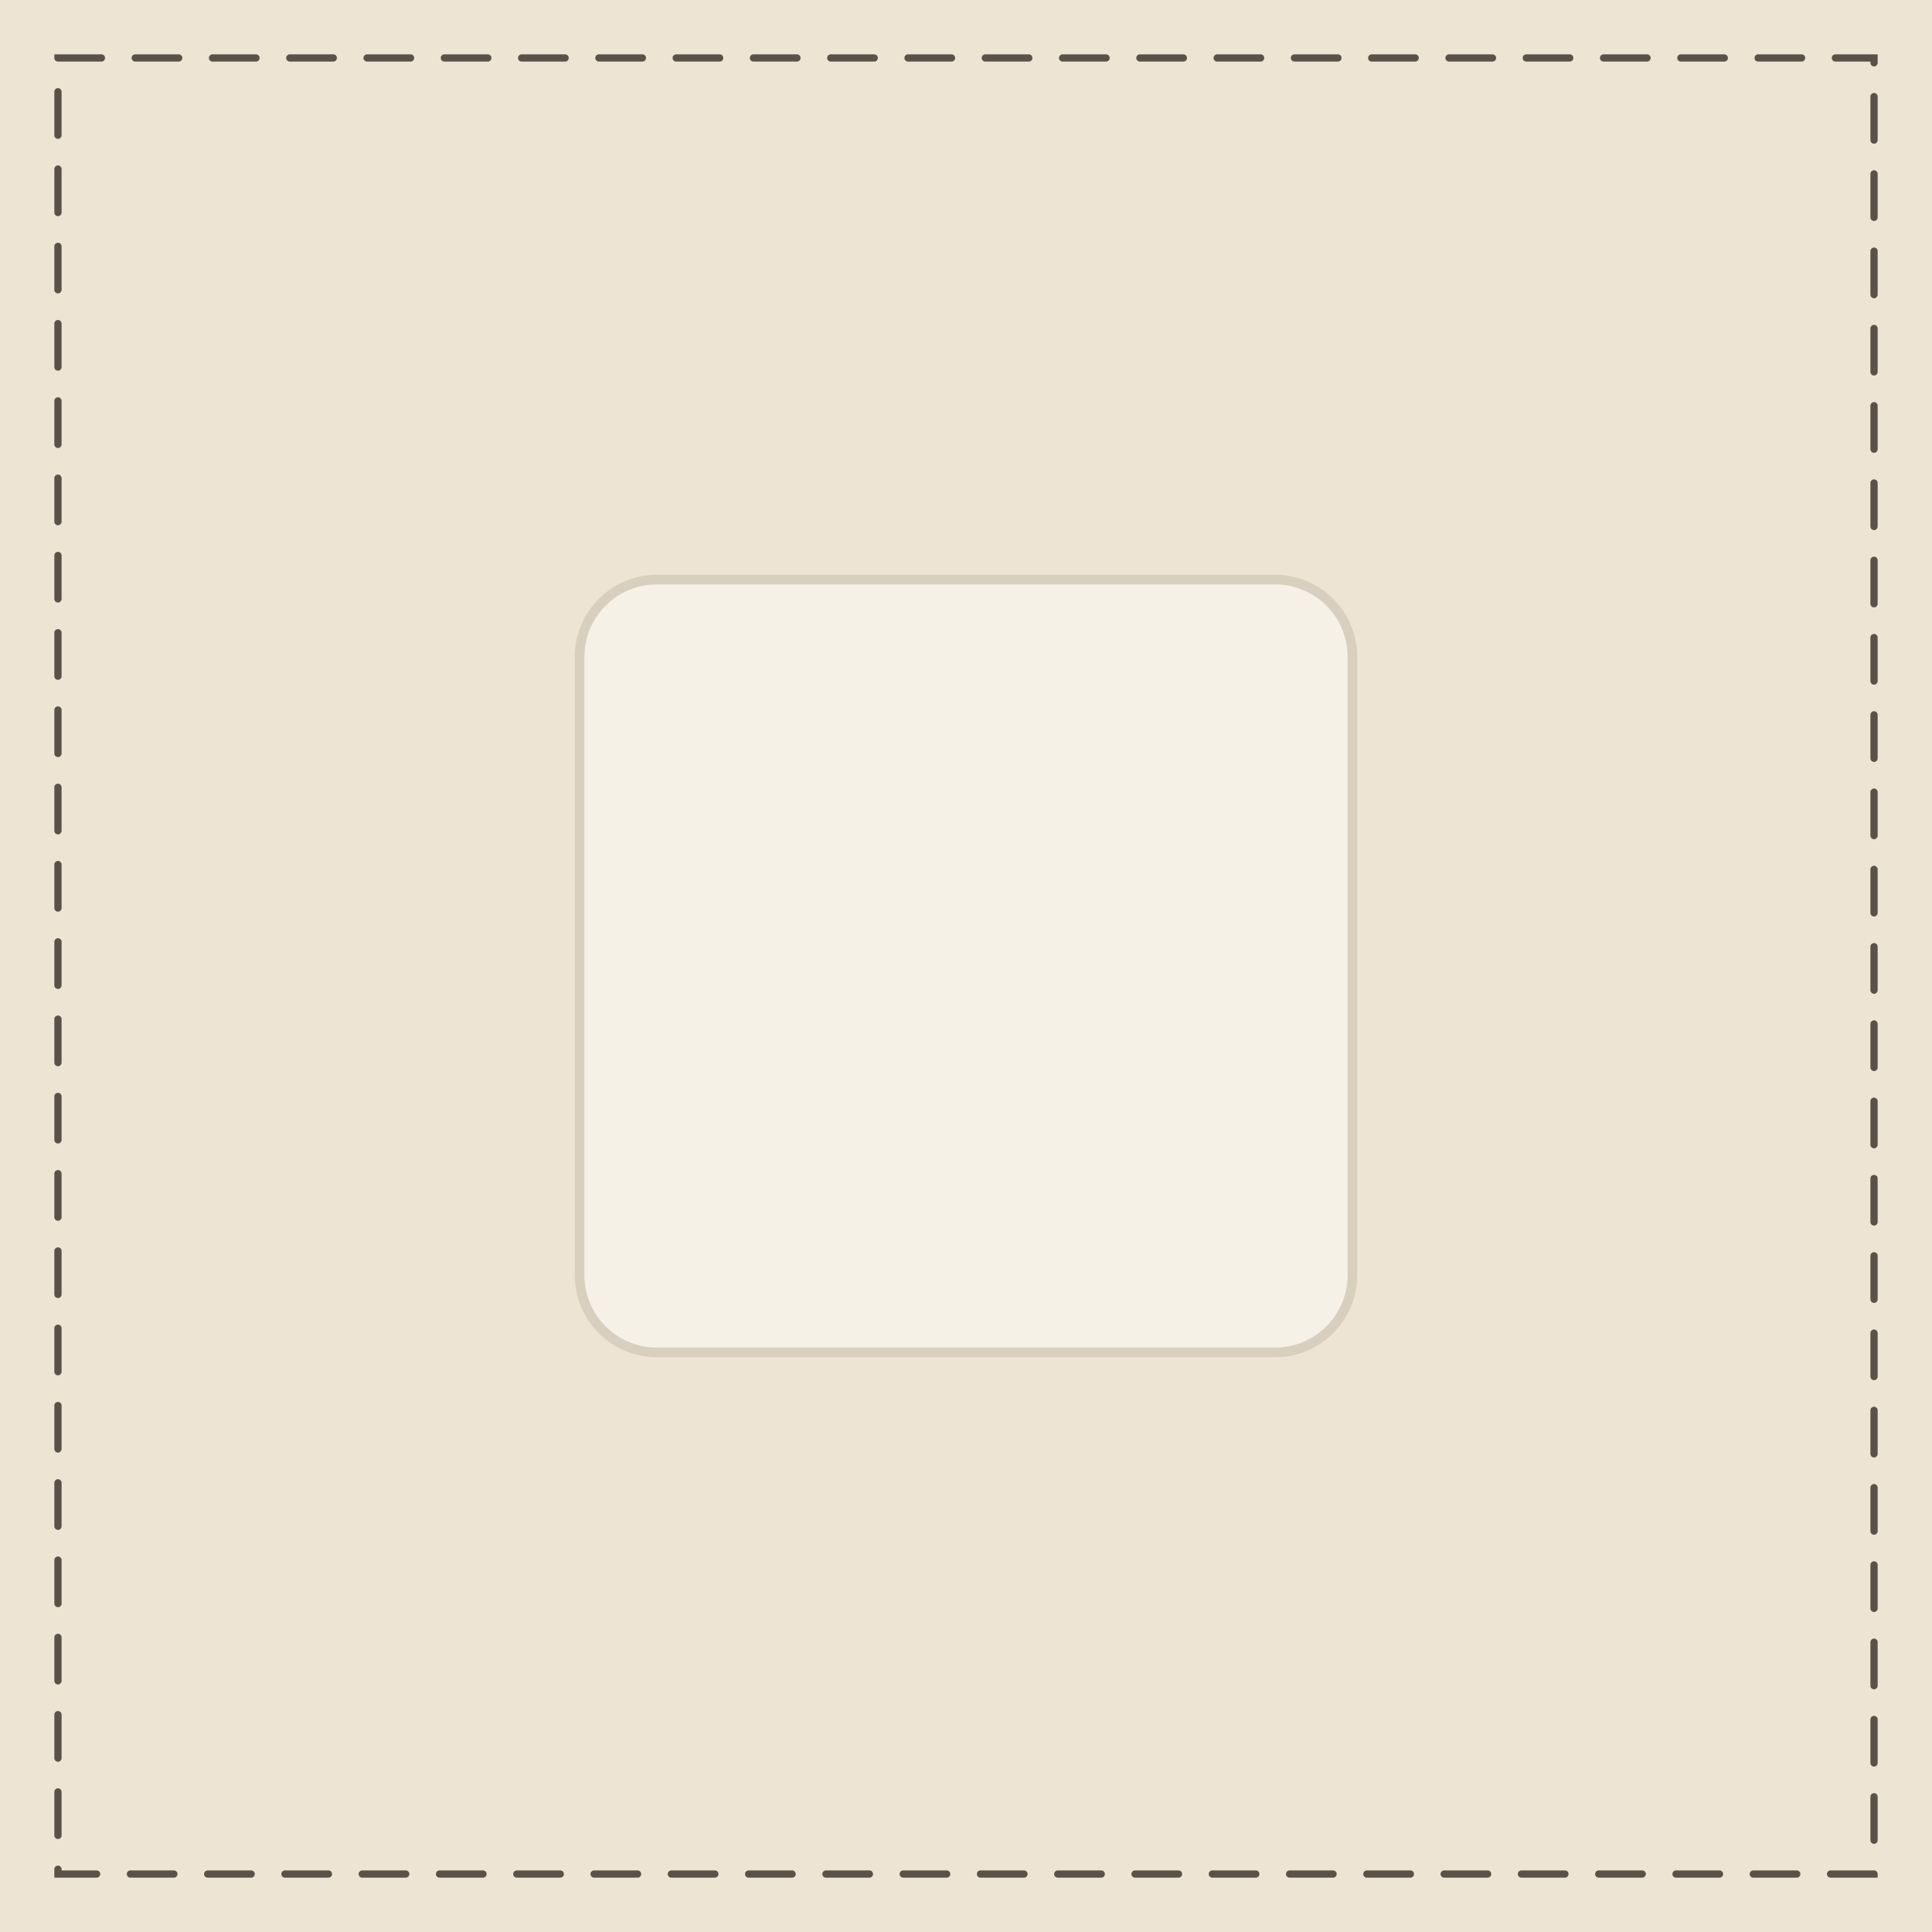
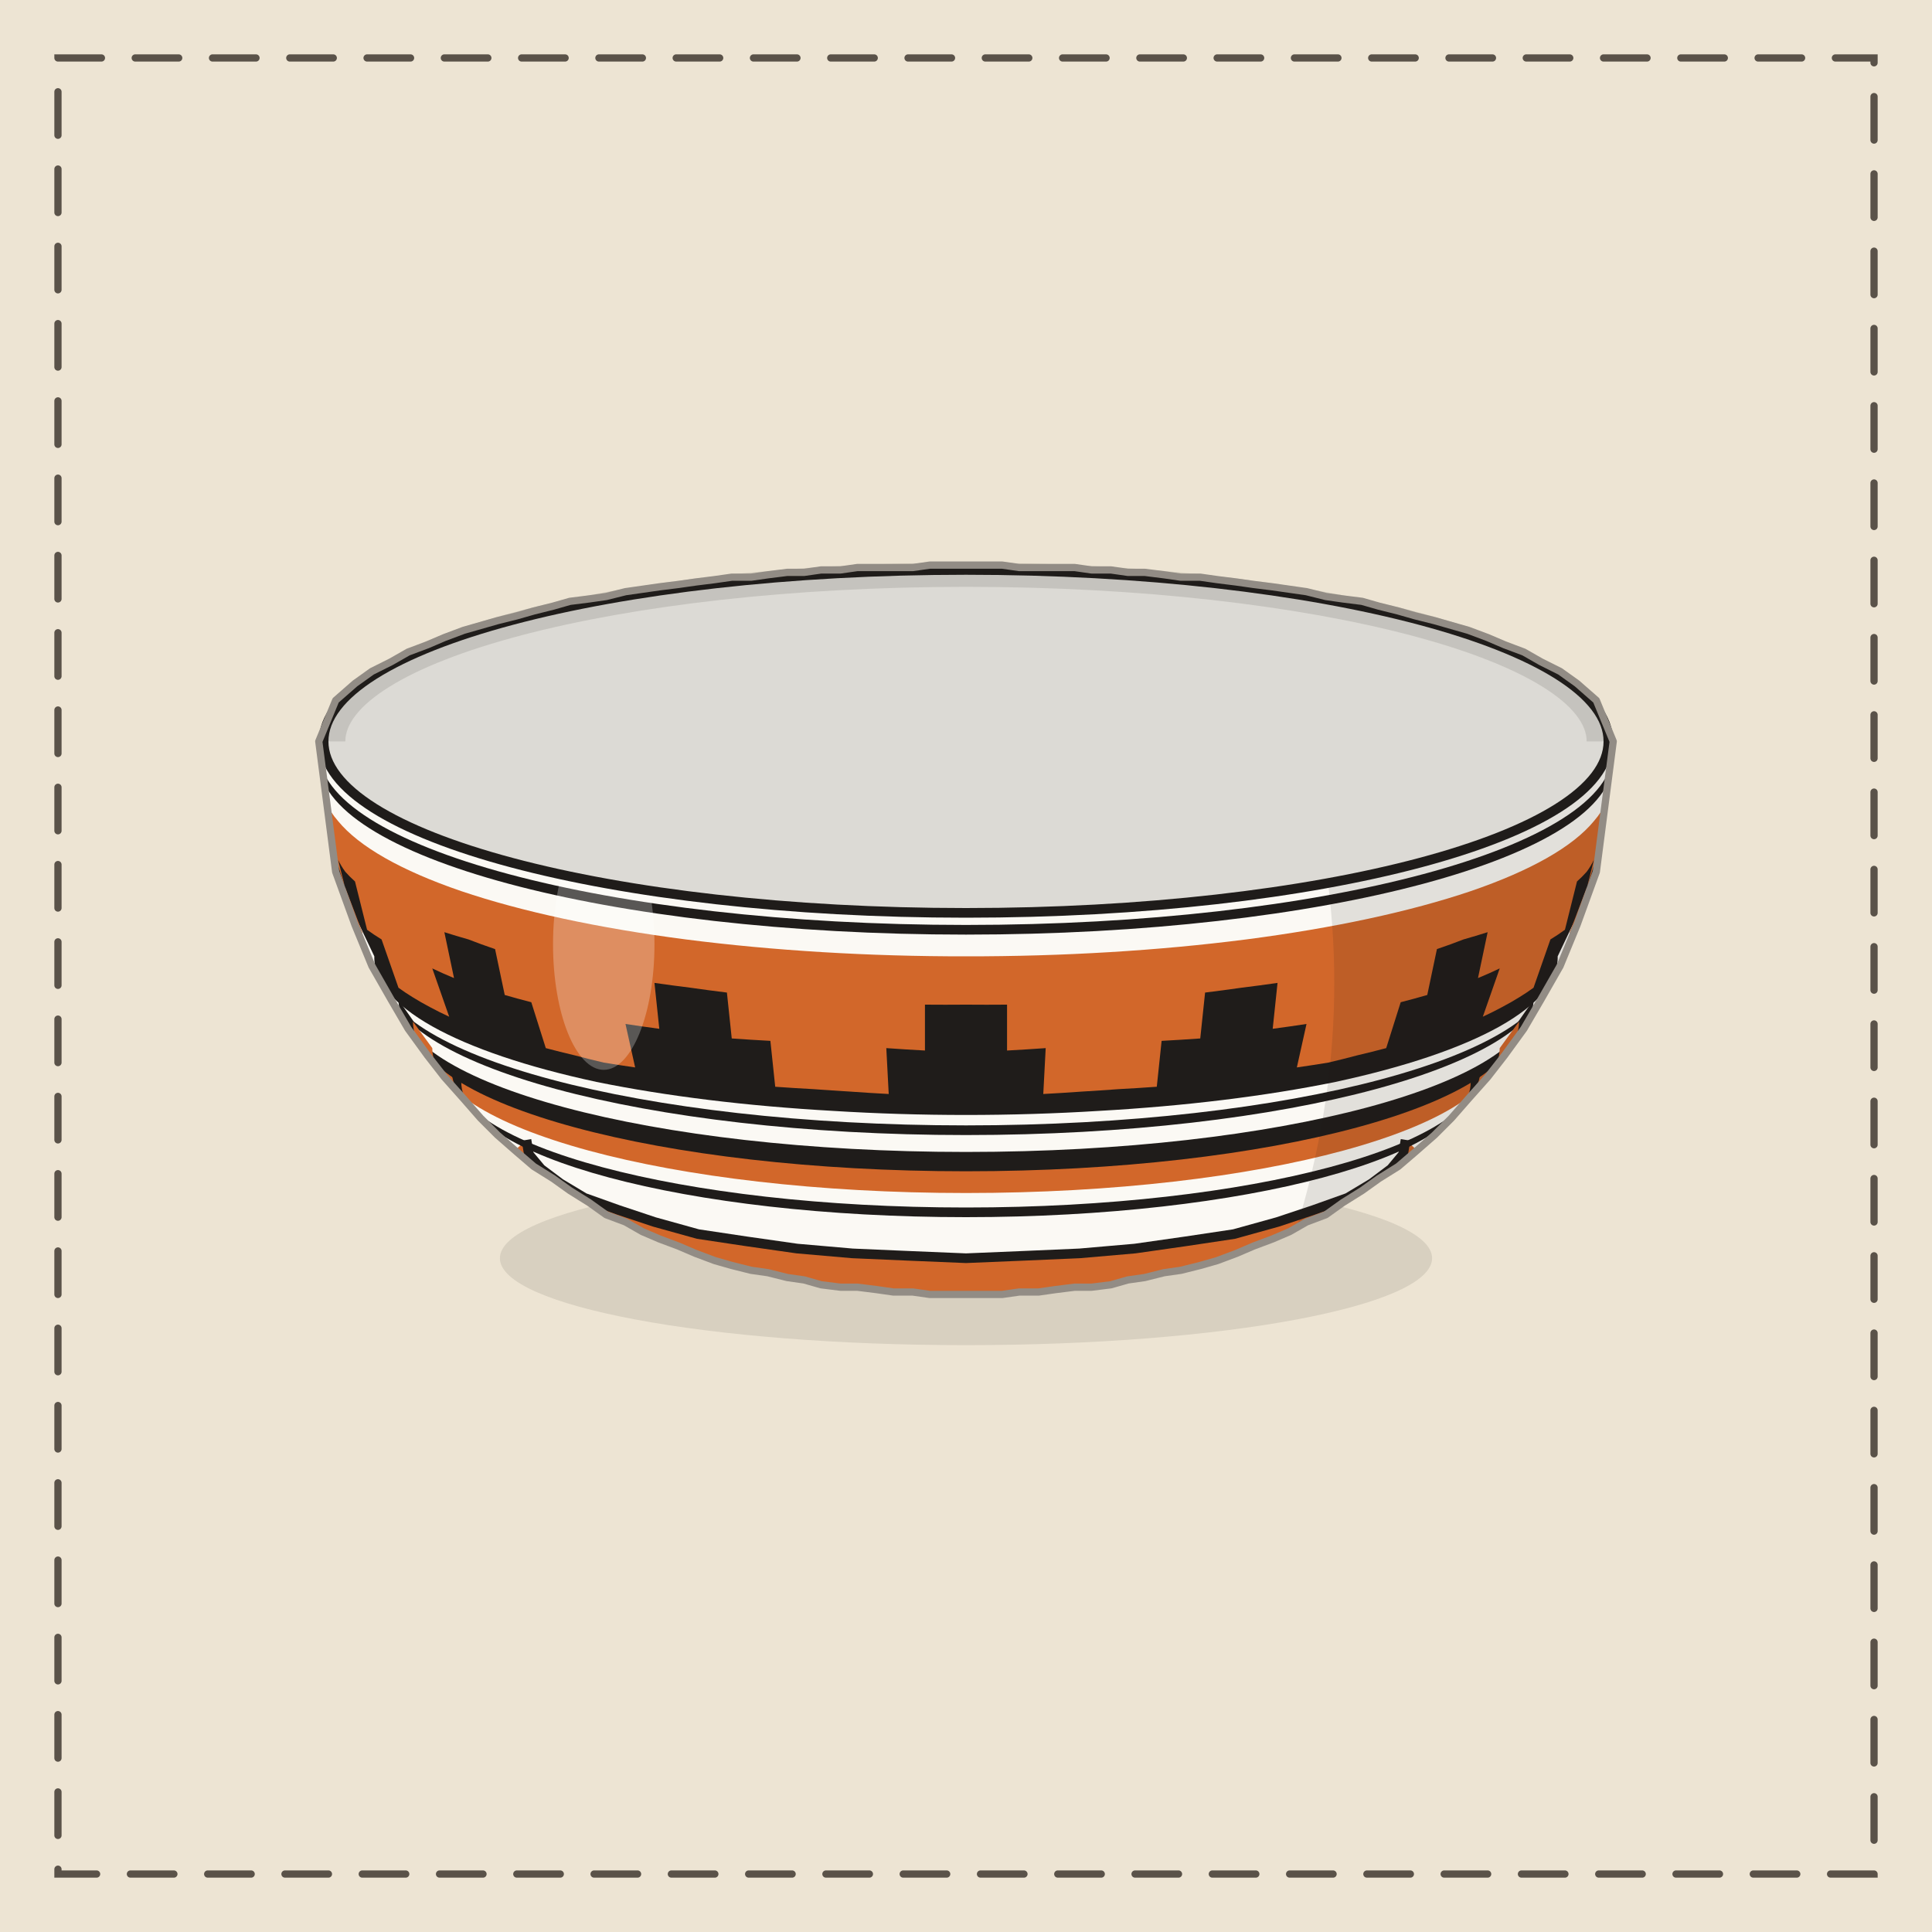
<svg xmlns="http://www.w3.org/2000/svg" width="800" height="800" viewBox="0 0 800 800">
+   <defs>
+     <path id="s1" d="M132 307L139 290L147 283L154 278L162 274L169 270L177 267L184 264L192 261L199 259L206 257L214 255L221 253L229 251L236 249L244 248L251 247L259 245L266 244L273 243L281 242L288 241L296 240L303 239L311 239L318 238L326 237L333 237L340 236L348 236L355 235L363 235L370 235L378 235L385 234L393 234L400 234L407 234L415 234L422 235L430 235L437 235L445 235L452 236L460 236L467 237L474 237L482 238L489 239L497 239L504 240L512 241L519 242L527 243L534 244L541 245L549 247L556 248L564 249L571 251L579 253L586 255L594 257L601 259L608 261L616 264L623 267L631 270L638 274L646 278L653 283L661 290L668 307L668 307L661 361L653 383L646 400L638 414L631 426L623 437L616 446L608 455L601 463L594 470L586 477L579 483L571 488L564 493L556 498L549 503L541 506L534 510L527 513L519 516L512 519L504 522L497 524L489 526L482 527L474 529L467 530L460 532L452 533L445 533L437 534L430 535L422 535L415 536L407 536L400 536L393 536L385 536L378 535L370 535L363 534L355 533L348 533L340 532L333 530L326 529L318 527L311 526L303 524L296 522L288 519L281 516L273 513L266 510L259 506L251 503L244 498L236 493L229 488L221 483L214 477L206 470L199 463L192 455L184 446L177 437L169 426L162 414L154 400L147 383L139 361L132 307Z" />
+     <clipPath id="c1">
+       <use href="#s1" />
+     </clipPath>
+   </defs>
  <rect width="800" height="800" fill="#EDE4D3" />
+   <ellipse cx="400" cy="521" rx="193" ry="36" fill="#D8D0C0" />
+   <use href="#s1" fill="#FBF9F4" />
+   <g clip-path="url(#c1)">
+     <path d="M218 472L219 478L224 484L232 490L242 496L256 501L271 506L289 511L309 514L330 517L353 519L376 520L400 521L424 520L447 519L470 517L491 514L511 511L529 506L544 501L558 496L568 490L576 484L581 478L582 472L688 568L112 568Z" fill="#D2672A" />
+     <path d="M218 472L219 478L224 484L232 490L242 496L256 501L271 506L289 511L309 514L330 517L353 519L376 520L400 521L424 520L447 519L470 517L491 514L511 511L529 506L544 501L558 496L568 490L576 484L581 478L582 472" fill="none" stroke="#1F1C1A" stroke-width="4" />
+     <path d="M132 311A268 72 0 0 0 668 311L668 315A268 72 0 0 1 132 315L132 311Z" fill="#1F1C1A" />
+     <path d="M155 396L145 375A255 69 0 0 0 146 380L139 359A261 71 0 0 0 141 364L136 343A266 72 0 0 0 139 348A266 72 0 0 0 143 352A266 72 0 0 0 148 357L152 377A261 71 0 0 0 158 381L164 401A255 69 0 0 0 171 405L179 425A245 66 0 0 1 155 396ZM179 425L171 405A255 69 0 0 0 178 409L172 389A261 71 0 0 0 181 393L177 373A266 72 0 0 0 187 377A266 72 0 0 0 198 381A266 72 0 0 0 209 384L212 404A261 71 0 0 0 224 407L229 426A255 69 0 0 0 241 429L247 448A245 66 0 0 1 179 425ZM247 448L241 429A255 69 0 0 0 254 432L250 413A261 71 0 0 0 264 415L262 396A266 72 0 0 0 277 398A266 72 0 0 0 292 400A266 72 0 0 0 308 402L310 421A261 71 0 0 0 326 422L328 441A255 69 0 0 0 343 442L345 460A245 66 0 0 1 247 448ZM345 460L343 442A255 69 0 0 0 359 443L358 424A261 71 0 0 0 375 425L374 406A266 72 0 0 0 391 406A266 72 0 0 0 409 406A266 72 0 0 0 426 406L425 425A261 71 0 0 0 442 424L441 443A255 69 0 0 0 457 442L455 460A245 66 0 0 1 345 460ZM455 460L457 442A255 69 0 0 0 472 441L474 422A261 71 0 0 0 490 421L492 402A266 72 0 0 0 508 400A266 72 0 0 0 523 398A266 72 0 0 0 538 396L536 415A261 71 0 0 0 550 413L546 432A255 69 0 0 0 559 429L553 448A245 66 0 0 1 455 460ZM553 448L559 429A255 69 0 0 0 571 426L576 407A261 71 0 0 0 588 404L591 384A266 72 0 0 0 602 381A266 72 0 0 0 613 377A266 72 0 0 0 623 373L619 393A261 71 0 0 0 628 389L622 409A255 69 0 0 0 629 405L621 425A245 66 0 0 1 553 448ZM621 425L629 405A255 69 0 0 0 636 401L642 381A261 71 0 0 0 648 377L652 357A266 72 0 0 0 657 352A266 72 0 0 0 661 348A266 72 0 0 0 664 343L659 364A261 71 0 0 0 661 359L654 380A255 69 0 0 0 655 375L645 396A245 66 0 0 1 621 425Z" fill="#1F1C1A" />
+     <path d="M133 324L136 345A264 71 0 0 0 136 345L142 365A258 70 0 0 0 142 365L150 386A250 68 0 0 0 150 386A250 68 0 0 0 150 388A250 68 0 0 0 151 392L143 372A258 70 0 0 0 145 376L140 356A264 71 0 0 0 143 361L140 340A267 72 0 0 1 133 324ZM140 340L143 361A264 71 0 0 0 147 365L152 385A258 70 0 0 0 158 389L165 409A250 68 0 0 0 171 413A250 68 0 0 0 178 417A250 68 0 0 0 186 421L179 401A258 70 0 0 0 188 405L184 386A264 71 0 0 0 194 389L191 369A267 72 0 0 1 140 340ZM191 369L194 389A264 71 0 0 0 205 393L209 412A258 70 0 0 0 220 415L226 434A250 68 0 0 0 238 437A250 68 0 0 0 250 440A250 68 0 0 0 263 442L259 424A258 70 0 0 0 273 426L271 407A264 71 0 0 0 286 409L284 389A267 72 0 0 1 191 369ZM284 389L286 409A264 71 0 0 0 301 411L303 430A258 70 0 0 0 319 431L321 450A250 68 0 0 0 337 451A250 68 0 0 0 352 452A250 68 0 0 0 368 453L367 434A258 70 0 0 0 383 435L383 416A264 71 0 0 0 400 416L400 396A267 72 0 0 1 284 389ZM400 396L400 416A264 71 0 0 0 417 416L417 435A258 70 0 0 0 433 434L432 453A250 68 0 0 0 448 452A250 68 0 0 0 463 451A250 68 0 0 0 479 450L481 431A258 70 0 0 0 497 430L499 411A264 71 0 0 0 514 409L516 389A267 72 0 0 1 400 396ZM516 389L514 409A264 71 0 0 0 529 407L527 426A258 70 0 0 0 541 424L537 442A250 68 0 0 0 550 440A250 68 0 0 0 562 437A250 68 0 0 0 574 434L580 415A258 70 0 0 0 591 412L595 393A264 71 0 0 0 606 389L609 369A267 72 0 0 1 516 389ZM609 369L606 389A264 71 0 0 0 616 386L612 405A258 70 0 0 0 621 401L614 421A250 68 0 0 0 622 417A250 68 0 0 0 629 413A250 68 0 0 0 635 409L642 389A258 70 0 0 0 648 385L653 365A264 71 0 0 0 657 361L660 340A267 72 0 0 1 609 369ZM660 340L657 361A264 71 0 0 0 660 356L655 376A258 70 0 0 0 657 372L649 392A250 68 0 0 0 650 388A250 68 0 0 0 650 386A250 68 0 0 0 650 386L658 365A258 70 0 0 0 658 365L664 345A264 71 0 0 0 664 345L667 324A267 72 0 0 1 660 340Z" fill="#D2672A" />
+     <path d="M157 401A243 65 0 0 0 643 401L640 405A240 65 0 0 1 160 405L157 401Z" fill="#1F1C1A" />
+     <path d="M165 414A235 63 0 0 0 635 414L628 424A228 62 0 0 1 172 424L165 414Z" fill="#1F1C1A" />
+     <path d="M171 423A229 62 0 0 0 629 423L621 434A221 60 0 0 1 179 434L171 423Z" fill="#D2672A" />
+     <path d="M187 443A213 57 0 0 0 613 443L609 448A209 56 0 0 1 191 448L187 443Z" fill="#1F1C1A" />
+     <path d="M496 214Q609 407 496 600L708 600L708 214Z" fill="#1C1A17" fill-opacity="0.11" />
+     <ellipse cx="250" cy="391" rx="21" ry="52" fill="#FFFFFF" fill-opacity="0.26" />
+   </g>
+   <ellipse cx="400" cy="307" rx="266" ry="71" fill="#DCDAD5" />
+   <path d="M138 307A262 69 0 0 1 662 307" fill="none" stroke="#1C1A17" stroke-opacity="0.12" stroke-width="10" />
+   <ellipse cx="400" cy="307" rx="266" ry="71" fill="none" stroke="#1F1C1A" stroke-width="4" />
+   <use href="#s1" fill="none" stroke="#928C85" stroke-width="3" stroke-linejoin="round" />
  <rect x="24" y="24" width="752" height="752" fill="none" stroke="#5A5249" stroke-width="3" stroke-linecap="round" stroke-dasharray="18 14" />
-   <rect x="240" y="240" width="320" height="320" rx="32" fill="#F6F1E7" stroke="#D9CFBF" stroke-width="4" />
</svg>
